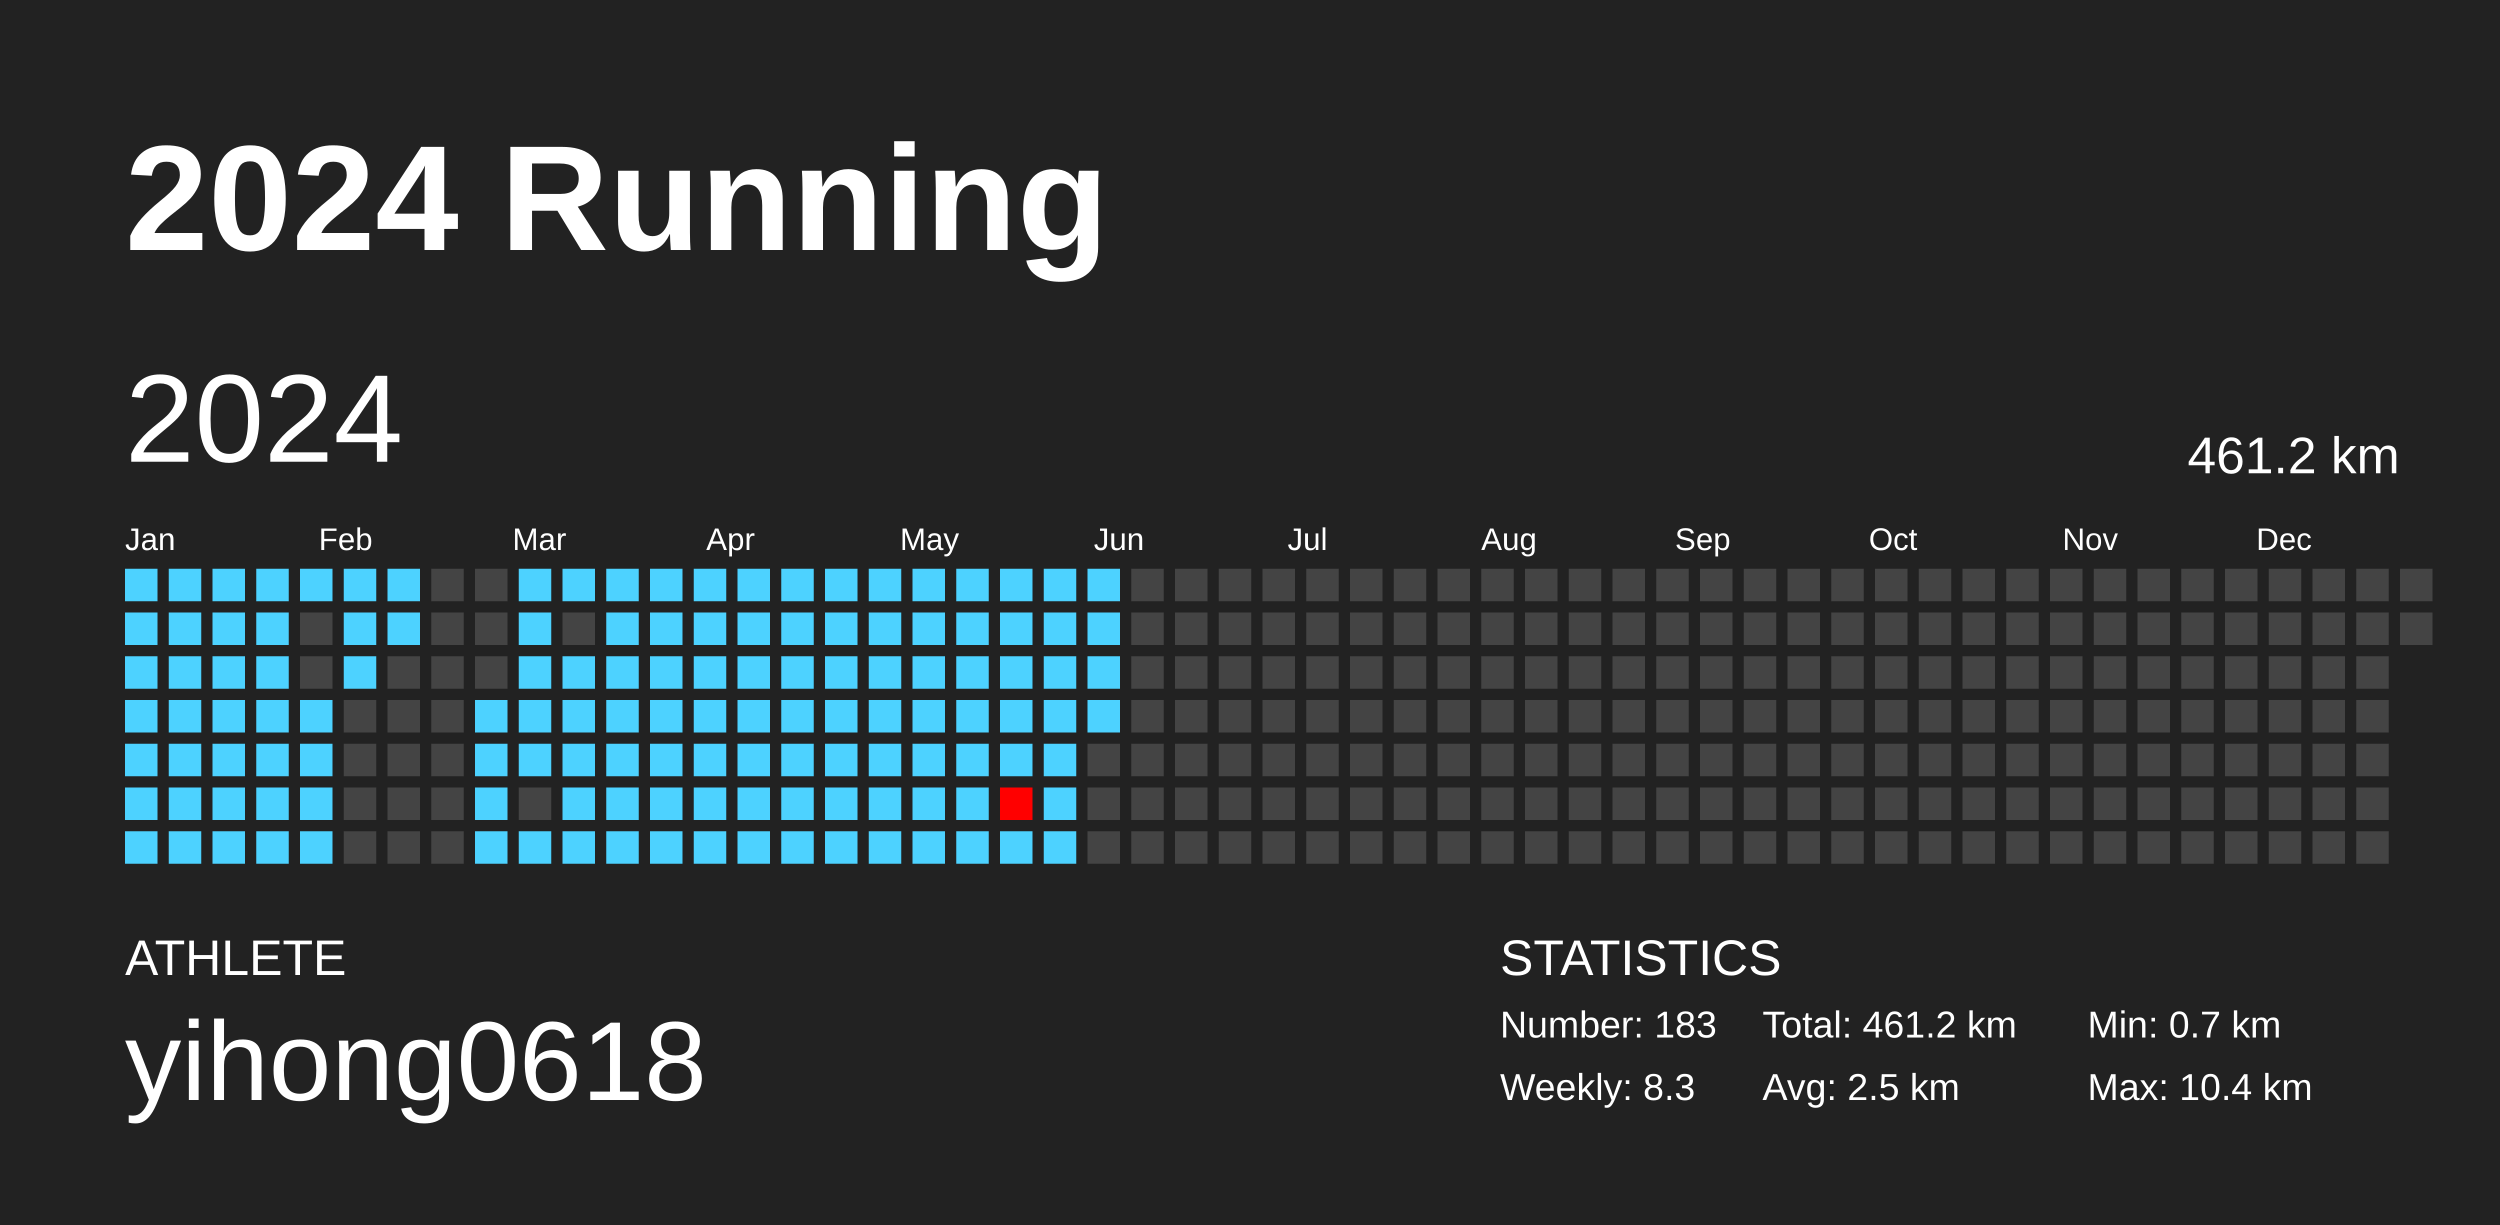
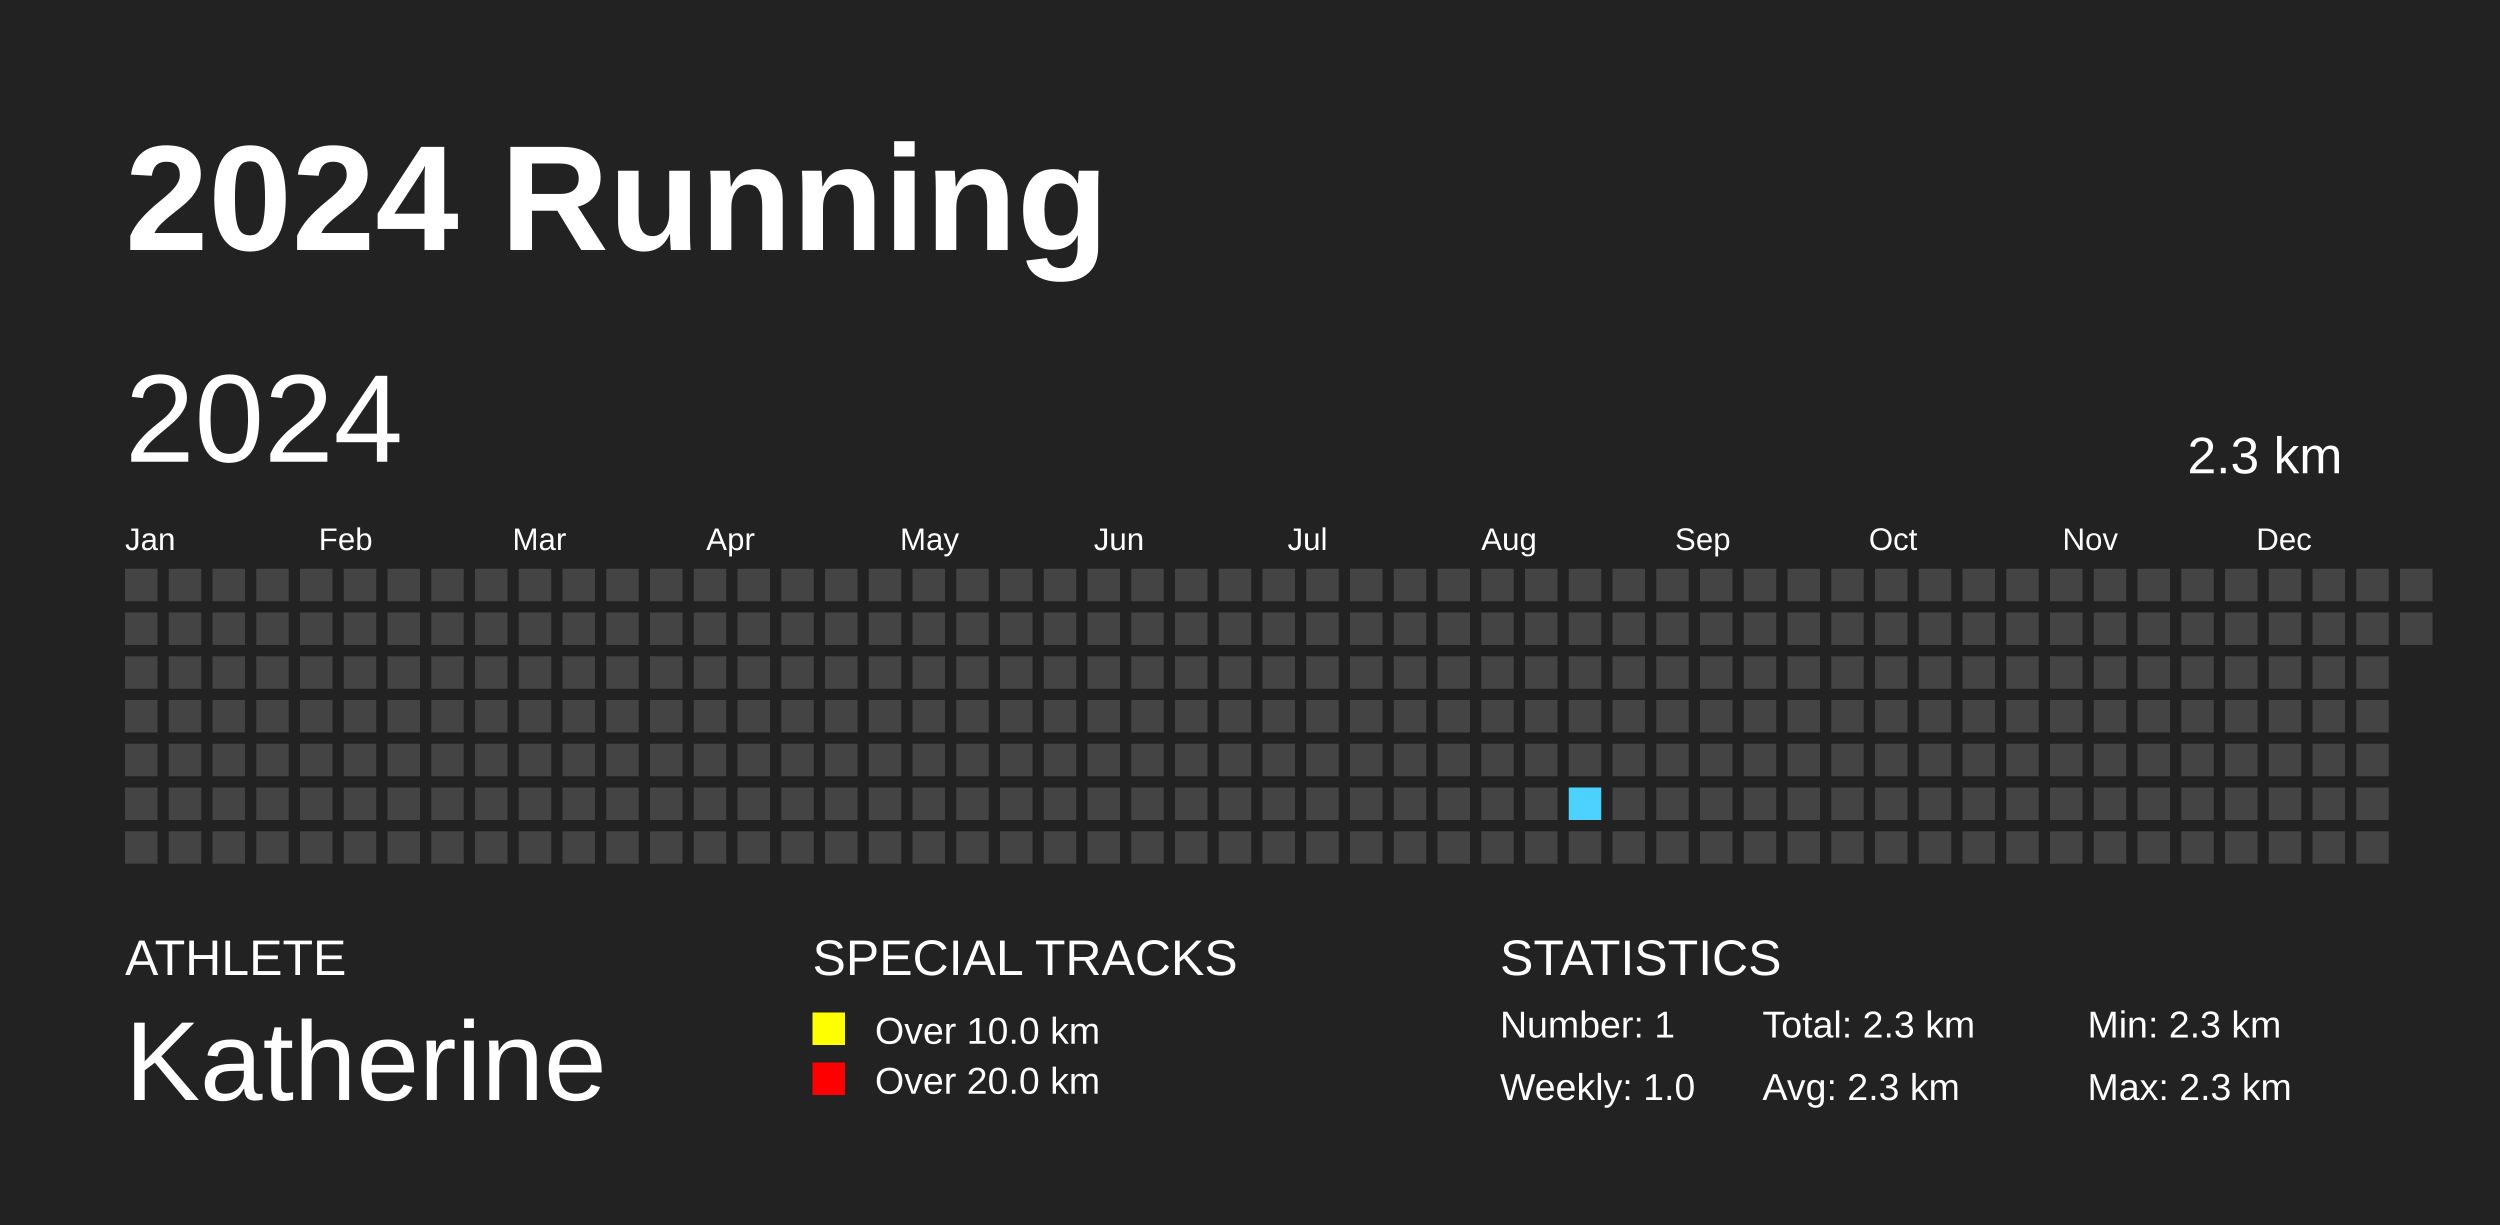
<svg xmlns="http://www.w3.org/2000/svg" baseProfile="full" height="98mm" version="1.1" viewBox="0,0,200,98" width="200mm">
  <defs />
  <rect fill="#222222" height="98" width="200" x="0" y="0" />
  <text fill="#FFFFFF" style="font-size:12px; font-family:Arial; font-weight:bold;" x="10" y="20">2024 Running</text>
  <text fill="#FFFFFF" style="font-size:4px; font-family:Arial" x="10" y="78">ATHLETE</text>
-   <text fill="#FFFFFF" style="font-size:9px; font-family:Arial" x="10" y="88">yihong0618</text>
+   <text fill="#FFFFFF" style="font-size:9px; font-family:Arial" x="10" y="88">Katherine</text>
+   <text fill="#FFFFFF" style="font-size:4px; font-family:Arial" x="65" y="78">SPECIAL TRACKS</text>
+   <rect fill="yellow" height="2.6" width="2.6" x="65" y="81" />
+   <text fill="#FFFFFF" style="font-size:3px; font-family:Arial" x="70" y="83.5">Over 10.0 km</text>
+   <rect fill="red" height="2.6" width="2.6" x="65" y="85" />
+   <text fill="#FFFFFF" style="font-size:3px; font-family:Arial" x="70" y="87.5">Over 20.0 km</text>
  <text fill="#FFFFFF" style="font-size:4px; font-family:Arial" x="120" y="78">STATISTICS</text>
-   <text fill="#FFFFFF" style="font-size:3px; font-family:Arial" x="120" y="83">Number: 183</text>
-   <text fill="#FFFFFF" style="font-size:3px; font-family:Arial" x="120" y="88">Weekly: 8.3</text>
-   <text fill="#FFFFFF" style="font-size:3px; font-family:Arial" x="141" y="83">Total: 461.2 km</text>
-   <text fill="#FFFFFF" style="font-size:3px; font-family:Arial" x="141" y="88">Avg: 2.5 km</text>
-   <text fill="#FFFFFF" style="font-size:3px; font-family:Arial" x="167" y="83">Min: 0.7 km</text>
-   <text fill="#FFFFFF" style="font-size:3px; font-family:Arial" x="167" y="88">Max: 10.4 km</text>
+   <text fill="#FFFFFF" style="font-size:3px; font-family:Arial" x="120" y="83">Number: 1</text>
+   <text fill="#FFFFFF" style="font-size:3px; font-family:Arial" x="120" y="88">Weekly: 1.0</text>
+   <text fill="#FFFFFF" style="font-size:3px; font-family:Arial" x="141" y="83">Total: 2.3 km</text>
+   <text fill="#FFFFFF" style="font-size:3px; font-family:Arial" x="141" y="88">Avg: 2.3 km</text>
+   <text fill="#FFFFFF" style="font-size:3px; font-family:Arial" x="167" y="83">Min: 2.3 km</text>
+   <text fill="#FFFFFF" style="font-size:3px; font-family:Arial" x="167" y="88">Max: 2.3 km</text>
  <text dominant-baseline="hanging" fill="#FFFFFF" style="font-size:10.0px; font-family:Arial;" x="10" y="30">2024</text>
-   <text dominant-baseline="hanging" fill="#FFFFFF" style="font-size:4.125px; font-family:Arial;" x="175" y="35">461.2 km</text>
+   <text dominant-baseline="hanging" fill="#FFFFFF" style="font-size:4.125px; font-family:Arial;" x="175" y="35">2.3 km</text>
  <text fill="#FFFFFF" style="font-size:2.5px; font-family:Arial" x="10.0" y="44">Jan</text>
  <text fill="#FFFFFF" style="font-size:2.5px; font-family:Arial" x="25.5" y="44">Feb</text>
  <text fill="#FFFFFF" style="font-size:2.5px; font-family:Arial" x="41.0" y="44">Mar</text>
  <text fill="#FFFFFF" style="font-size:2.5px; font-family:Arial" x="56.5" y="44">Apr</text>
  <text fill="#FFFFFF" style="font-size:2.5px; font-family:Arial" x="72.0" y="44">May</text>
  <text fill="#FFFFFF" style="font-size:2.5px; font-family:Arial" x="87.5" y="44">Jun</text>
  <text fill="#FFFFFF" style="font-size:2.5px; font-family:Arial" x="103.0" y="44">Jul</text>
  <text fill="#FFFFFF" style="font-size:2.5px; font-family:Arial" x="118.5" y="44">Aug</text>
  <text fill="#FFFFFF" style="font-size:2.5px; font-family:Arial" x="134.0" y="44">Sep</text>
  <text fill="#FFFFFF" style="font-size:2.5px; font-family:Arial" x="149.5" y="44">Oct</text>
  <text fill="#FFFFFF" style="font-size:2.5px; font-family:Arial" x="165.0" y="44">Nov</text>
  <text fill="#FFFFFF" style="font-size:2.5px; font-family:Arial" x="180.5" y="44">Dec</text>
-   <rect fill="#4dd2ff" height="2.6" width="2.6" x="10.0" y="45.5" />
-   <rect fill="#4dd2ff" height="2.6" width="2.6" x="10.0" y="49.0" />
-   <rect fill="#4dd2ff" height="2.6" width="2.6" x="10.0" y="52.5" />
-   <rect fill="#4dd2ff" height="2.6" width="2.6" x="10.0" y="56.0" />
-   <rect fill="#4dd2ff" height="2.6" width="2.6" x="10.0" y="59.5" />
-   <rect fill="#4dd2ff" height="2.6" width="2.6" x="10.0" y="63.0" />
-   <rect fill="#4dd2ff" height="2.6" width="2.6" x="10.0" y="66.5" />
-   <rect fill="#4dd2ff" height="2.6" width="2.6" x="13.5" y="45.5" />
-   <rect fill="#4dd2ff" height="2.6" width="2.6" x="13.5" y="49.0" />
-   <rect fill="#4dd2ff" height="2.6" width="2.6" x="13.5" y="52.5" />
-   <rect fill="#4dd2ff" height="2.6" width="2.6" x="13.5" y="56.0" />
-   <rect fill="#4dd2ff" height="2.6" width="2.6" x="13.5" y="59.5" />
-   <rect fill="#4dd2ff" height="2.6" width="2.6" x="13.5" y="63.0" />
-   <rect fill="#4dd2ff" height="2.6" width="2.6" x="13.5" y="66.5" />
-   <rect fill="#4dd2ff" height="2.6" width="2.6" x="17.0" y="45.5" />
-   <rect fill="#4dd2ff" height="2.6" width="2.6" x="17.0" y="49.0" />
-   <rect fill="#4dd2ff" height="2.6" width="2.6" x="17.0" y="52.5" />
-   <rect fill="#4dd2ff" height="2.6" width="2.6" x="17.0" y="56.0" />
-   <rect fill="#4dd2ff" height="2.6" width="2.6" x="17.0" y="59.5" />
-   <rect fill="#4dd2ff" height="2.6" width="2.6" x="17.0" y="63.0" />
-   <rect fill="#4dd2ff" height="2.6" width="2.6" x="17.0" y="66.5" />
-   <rect fill="#4dd2ff" height="2.6" width="2.6" x="20.5" y="45.5" />
-   <rect fill="#4dd2ff" height="2.6" width="2.6" x="20.5" y="49.0" />
-   <rect fill="#4dd2ff" height="2.6" width="2.6" x="20.5" y="52.5" />
-   <rect fill="#4dd2ff" height="2.6" width="2.6" x="20.5" y="56.0" />
-   <rect fill="#4dd2ff" height="2.6" width="2.6" x="20.5" y="59.5" />
-   <rect fill="#4dd2ff" height="2.6" width="2.6" x="20.5" y="63.0" />
-   <rect fill="#4dd2ff" height="2.6" width="2.6" x="20.5" y="66.5" />
-   <rect fill="#4dd2ff" height="2.6" width="2.6" x="24.0" y="45.5" />
+   <rect fill="#444444" height="2.6" width="2.6" x="10.0" y="45.5" />
+   <rect fill="#444444" height="2.6" width="2.6" x="10.0" y="49.0" />
+   <rect fill="#444444" height="2.6" width="2.6" x="10.0" y="52.5" />
+   <rect fill="#444444" height="2.6" width="2.6" x="10.0" y="56.0" />
+   <rect fill="#444444" height="2.6" width="2.6" x="10.0" y="59.5" />
+   <rect fill="#444444" height="2.6" width="2.6" x="10.0" y="63.0" />
+   <rect fill="#444444" height="2.6" width="2.6" x="10.0" y="66.5" />
+   <rect fill="#444444" height="2.6" width="2.6" x="13.5" y="45.5" />
+   <rect fill="#444444" height="2.6" width="2.6" x="13.5" y="49.0" />
+   <rect fill="#444444" height="2.6" width="2.6" x="13.5" y="52.5" />
+   <rect fill="#444444" height="2.6" width="2.6" x="13.5" y="56.0" />
+   <rect fill="#444444" height="2.6" width="2.6" x="13.5" y="59.5" />
+   <rect fill="#444444" height="2.6" width="2.6" x="13.5" y="63.0" />
+   <rect fill="#444444" height="2.6" width="2.6" x="13.5" y="66.5" />
+   <rect fill="#444444" height="2.6" width="2.6" x="17.0" y="45.5" />
+   <rect fill="#444444" height="2.6" width="2.6" x="17.0" y="49.0" />
+   <rect fill="#444444" height="2.6" width="2.6" x="17.0" y="52.5" />
+   <rect fill="#444444" height="2.6" width="2.6" x="17.0" y="56.0" />
+   <rect fill="#444444" height="2.6" width="2.6" x="17.0" y="59.5" />
+   <rect fill="#444444" height="2.6" width="2.6" x="17.0" y="63.0" />
+   <rect fill="#444444" height="2.6" width="2.6" x="17.0" y="66.5" />
+   <rect fill="#444444" height="2.6" width="2.6" x="20.5" y="45.5" />
+   <rect fill="#444444" height="2.6" width="2.6" x="20.5" y="49.0" />
+   <rect fill="#444444" height="2.6" width="2.6" x="20.5" y="52.5" />
+   <rect fill="#444444" height="2.6" width="2.6" x="20.5" y="56.0" />
+   <rect fill="#444444" height="2.6" width="2.6" x="20.5" y="59.5" />
+   <rect fill="#444444" height="2.6" width="2.6" x="20.5" y="63.0" />
+   <rect fill="#444444" height="2.6" width="2.6" x="20.5" y="66.5" />
+   <rect fill="#444444" height="2.6" width="2.6" x="24.0" y="45.5" />
  <rect fill="#444444" height="2.6" width="2.6" x="24.0" y="49.0" />
  <rect fill="#444444" height="2.6" width="2.6" x="24.0" y="52.5" />
-   <rect fill="#4dd2ff" height="2.6" width="2.6" x="24.0" y="56.0" />
-   <rect fill="#4dd2ff" height="2.6" width="2.6" x="24.0" y="59.5" />
-   <rect fill="#4dd2ff" height="2.6" width="2.6" x="24.0" y="63.0" />
-   <rect fill="#4dd2ff" height="2.6" width="2.6" x="24.0" y="66.5" />
-   <rect fill="#4dd2ff" height="2.6" width="2.6" x="27.5" y="45.5" />
-   <rect fill="#4dd2ff" height="2.6" width="2.6" x="27.5" y="49.0" />
-   <rect fill="#4dd2ff" height="2.6" width="2.6" x="27.5" y="52.5" />
+   <rect fill="#444444" height="2.6" width="2.6" x="24.0" y="56.0" />
+   <rect fill="#444444" height="2.6" width="2.6" x="24.0" y="59.5" />
+   <rect fill="#444444" height="2.6" width="2.6" x="24.0" y="63.0" />
+   <rect fill="#444444" height="2.6" width="2.6" x="24.0" y="66.5" />
+   <rect fill="#444444" height="2.6" width="2.6" x="27.5" y="45.5" />
+   <rect fill="#444444" height="2.6" width="2.6" x="27.5" y="49.0" />
+   <rect fill="#444444" height="2.6" width="2.6" x="27.5" y="52.5" />
  <rect fill="#444444" height="2.6" width="2.6" x="27.5" y="56.0" />
  <rect fill="#444444" height="2.6" width="2.6" x="27.5" y="59.5" />
  <rect fill="#444444" height="2.6" width="2.6" x="27.5" y="63.0" />
  <rect fill="#444444" height="2.6" width="2.6" x="27.5" y="66.5" />
-   <rect fill="#4dd2ff" height="2.6" width="2.6" x="31.0" y="45.5" />
-   <rect fill="#4dd2ff" height="2.6" width="2.6" x="31.0" y="49.0" />
+   <rect fill="#444444" height="2.6" width="2.6" x="31.0" y="45.5" />
+   <rect fill="#444444" height="2.6" width="2.6" x="31.0" y="49.0" />
  <rect fill="#444444" height="2.6" width="2.6" x="31.0" y="52.5" />
  <rect fill="#444444" height="2.6" width="2.6" x="31.0" y="56.0" />
  <rect fill="#444444" height="2.6" width="2.6" x="31.0" y="59.5" />
  <rect fill="#444444" height="2.6" width="2.6" x="31.0" y="63.0" />
  <rect fill="#444444" height="2.6" width="2.6" x="31.0" y="66.5" />
  <rect fill="#444444" height="2.6" width="2.6" x="34.5" y="45.5" />
  <rect fill="#444444" height="2.6" width="2.6" x="34.5" y="49.0" />
  <rect fill="#444444" height="2.6" width="2.6" x="34.5" y="52.5" />
  <rect fill="#444444" height="2.6" width="2.6" x="34.5" y="56.0" />
  <rect fill="#444444" height="2.6" width="2.6" x="34.5" y="59.5" />
  <rect fill="#444444" height="2.6" width="2.6" x="34.5" y="63.0" />
  <rect fill="#444444" height="2.6" width="2.6" x="34.5" y="66.5" />
  <rect fill="#444444" height="2.6" width="2.6" x="38.0" y="45.5" />
  <rect fill="#444444" height="2.6" width="2.6" x="38.0" y="49.0" />
  <rect fill="#444444" height="2.6" width="2.6" x="38.0" y="52.5" />
-   <rect fill="#4dd2ff" height="2.6" width="2.6" x="38.0" y="56.0" />
-   <rect fill="#4dd2ff" height="2.6" width="2.6" x="38.0" y="59.5" />
-   <rect fill="#4dd2ff" height="2.6" width="2.6" x="38.0" y="63.0" />
-   <rect fill="#4dd2ff" height="2.6" width="2.6" x="38.0" y="66.5" />
-   <rect fill="#4dd2ff" height="2.6" width="2.6" x="41.5" y="45.5" />
-   <rect fill="#4dd2ff" height="2.6" width="2.6" x="41.5" y="49.0" />
-   <rect fill="#4dd2ff" height="2.6" width="2.6" x="41.5" y="52.5" />
-   <rect fill="#4dd2ff" height="2.6" width="2.6" x="41.5" y="56.0" />
-   <rect fill="#4dd2ff" height="2.6" width="2.6" x="41.5" y="59.5" />
+   <rect fill="#444444" height="2.6" width="2.6" x="38.0" y="56.0" />
+   <rect fill="#444444" height="2.6" width="2.6" x="38.0" y="59.5" />
+   <rect fill="#444444" height="2.6" width="2.6" x="38.0" y="63.0" />
+   <rect fill="#444444" height="2.6" width="2.6" x="38.0" y="66.5" />
+   <rect fill="#444444" height="2.6" width="2.6" x="41.5" y="45.5" />
+   <rect fill="#444444" height="2.6" width="2.6" x="41.5" y="49.0" />
+   <rect fill="#444444" height="2.6" width="2.6" x="41.5" y="52.5" />
+   <rect fill="#444444" height="2.6" width="2.6" x="41.5" y="56.0" />
+   <rect fill="#444444" height="2.6" width="2.6" x="41.5" y="59.5" />
  <rect fill="#444444" height="2.6" width="2.6" x="41.5" y="63.0" />
-   <rect fill="#4dd2ff" height="2.6" width="2.6" x="41.5" y="66.5" />
-   <rect fill="#4dd2ff" height="2.6" width="2.6" x="45.0" y="45.5" />
+   <rect fill="#444444" height="2.6" width="2.6" x="41.5" y="66.5" />
+   <rect fill="#444444" height="2.6" width="2.6" x="45.0" y="45.5" />
  <rect fill="#444444" height="2.6" width="2.6" x="45.0" y="49.0" />
-   <rect fill="#4dd2ff" height="2.6" width="2.6" x="45.0" y="52.5" />
-   <rect fill="#4dd2ff" height="2.6" width="2.6" x="45.0" y="56.0" />
-   <rect fill="#4dd2ff" height="2.6" width="2.6" x="45.0" y="59.5" />
-   <rect fill="#4dd2ff" height="2.6" width="2.6" x="45.0" y="63.0" />
-   <rect fill="#4dd2ff" height="2.6" width="2.6" x="45.0" y="66.5" />
-   <rect fill="#4dd2ff" height="2.6" width="2.6" x="48.5" y="45.5" />
-   <rect fill="#4dd2ff" height="2.6" width="2.6" x="48.5" y="49.0" />
-   <rect fill="#4dd2ff" height="2.6" width="2.6" x="48.5" y="52.5" />
-   <rect fill="#4dd2ff" height="2.6" width="2.6" x="48.5" y="56.0" />
-   <rect fill="#4dd2ff" height="2.6" width="2.6" x="48.5" y="59.5" />
-   <rect fill="#4dd2ff" height="2.6" width="2.6" x="48.5" y="63.0" />
-   <rect fill="#4dd2ff" height="2.6" width="2.6" x="48.5" y="66.5" />
-   <rect fill="#4dd2ff" height="2.6" width="2.6" x="52.0" y="45.5" />
-   <rect fill="#4dd2ff" height="2.6" width="2.6" x="52.0" y="49.0" />
-   <rect fill="#4dd2ff" height="2.6" width="2.6" x="52.0" y="52.5" />
-   <rect fill="#4dd2ff" height="2.6" width="2.6" x="52.0" y="56.0" />
-   <rect fill="#4dd2ff" height="2.6" width="2.6" x="52.0" y="59.5" />
-   <rect fill="#4dd2ff" height="2.6" width="2.6" x="52.0" y="63.0" />
-   <rect fill="#4dd2ff" height="2.6" width="2.6" x="52.0" y="66.5" />
-   <rect fill="#4dd2ff" height="2.6" width="2.6" x="55.5" y="45.5" />
-   <rect fill="#4dd2ff" height="2.6" width="2.6" x="55.5" y="49.0" />
-   <rect fill="#4dd2ff" height="2.6" width="2.6" x="55.5" y="52.5" />
-   <rect fill="#4dd2ff" height="2.6" width="2.6" x="55.5" y="56.0" />
-   <rect fill="#4dd2ff" height="2.6" width="2.6" x="55.5" y="59.5" />
-   <rect fill="#4dd2ff" height="2.6" width="2.6" x="55.5" y="63.0" />
-   <rect fill="#4dd2ff" height="2.6" width="2.6" x="55.5" y="66.5" />
-   <rect fill="#4dd2ff" height="2.6" width="2.6" x="59.0" y="45.5" />
-   <rect fill="#4dd2ff" height="2.6" width="2.6" x="59.0" y="49.0" />
-   <rect fill="#4dd2ff" height="2.6" width="2.6" x="59.0" y="52.5" />
-   <rect fill="#4dd2ff" height="2.6" width="2.6" x="59.0" y="56.0" />
-   <rect fill="#4dd2ff" height="2.6" width="2.6" x="59.0" y="59.5" />
-   <rect fill="#4dd2ff" height="2.6" width="2.6" x="59.0" y="63.0" />
-   <rect fill="#4dd2ff" height="2.6" width="2.6" x="59.0" y="66.5" />
-   <rect fill="#4dd2ff" height="2.6" width="2.6" x="62.5" y="45.5" />
-   <rect fill="#4dd2ff" height="2.6" width="2.6" x="62.5" y="49.0" />
-   <rect fill="#4dd2ff" height="2.6" width="2.6" x="62.5" y="52.5" />
-   <rect fill="#4dd2ff" height="2.6" width="2.6" x="62.5" y="56.0" />
-   <rect fill="#4dd2ff" height="2.6" width="2.6" x="62.5" y="59.5" />
-   <rect fill="#4dd2ff" height="2.6" width="2.6" x="62.5" y="63.0" />
-   <rect fill="#4dd2ff" height="2.6" width="2.6" x="62.5" y="66.5" />
-   <rect fill="#4dd2ff" height="2.6" width="2.6" x="66.0" y="45.5" />
-   <rect fill="#4dd2ff" height="2.6" width="2.6" x="66.0" y="49.0" />
-   <rect fill="#4dd2ff" height="2.6" width="2.6" x="66.0" y="52.5" />
-   <rect fill="#4dd2ff" height="2.6" width="2.6" x="66.0" y="56.0" />
-   <rect fill="#4dd2ff" height="2.6" width="2.6" x="66.0" y="59.5" />
-   <rect fill="#4dd2ff" height="2.6" width="2.6" x="66.0" y="63.0" />
-   <rect fill="#4dd2ff" height="2.6" width="2.6" x="66.0" y="66.5" />
-   <rect fill="#4dd2ff" height="2.6" width="2.6" x="69.5" y="45.5" />
-   <rect fill="#4dd2ff" height="2.6" width="2.6" x="69.5" y="49.0" />
-   <rect fill="#4dd2ff" height="2.6" width="2.6" x="69.5" y="52.5" />
-   <rect fill="#4dd2ff" height="2.6" width="2.6" x="69.5" y="56.0" />
-   <rect fill="#4dd2ff" height="2.6" width="2.6" x="69.5" y="59.5" />
-   <rect fill="#4dd2ff" height="2.6" width="2.6" x="69.5" y="63.0" />
-   <rect fill="#4dd2ff" height="2.6" width="2.6" x="69.5" y="66.5" />
-   <rect fill="#4dd2ff" height="2.6" width="2.6" x="73.0" y="45.5" />
-   <rect fill="#4dd2ff" height="2.6" width="2.6" x="73.0" y="49.0" />
-   <rect fill="#4dd2ff" height="2.6" width="2.6" x="73.0" y="52.5" />
-   <rect fill="#4dd2ff" height="2.6" width="2.6" x="73.0" y="56.0" />
-   <rect fill="#4dd2ff" height="2.6" width="2.6" x="73.0" y="59.5" />
-   <rect fill="#4dd2ff" height="2.6" width="2.6" x="73.0" y="63.0" />
-   <rect fill="#4dd2ff" height="2.6" width="2.6" x="73.0" y="66.5" />
-   <rect fill="#4dd2ff" height="2.6" width="2.6" x="76.5" y="45.5" />
-   <rect fill="#4dd2ff" height="2.6" width="2.6" x="76.5" y="49.0" />
-   <rect fill="#4dd2ff" height="2.6" width="2.6" x="76.5" y="52.5" />
-   <rect fill="#4dd2ff" height="2.6" width="2.6" x="76.5" y="56.0" />
-   <rect fill="#4dd2ff" height="2.6" width="2.6" x="76.5" y="59.5" />
-   <rect fill="#4dd2ff" height="2.6" width="2.6" x="76.5" y="63.0" />
-   <rect fill="#4dd2ff" height="2.6" width="2.6" x="76.5" y="66.5" />
-   <rect fill="#4dd2ff" height="2.6" width="2.6" x="80.0" y="45.5" />
-   <rect fill="#4dd2ff" height="2.6" width="2.6" x="80.0" y="49.0" />
-   <rect fill="#4dd2ff" height="2.6" width="2.6" x="80.0" y="52.5" />
-   <rect fill="#4dd2ff" height="2.6" width="2.6" x="80.0" y="56.0" />
-   <rect fill="#4dd2ff" height="2.6" width="2.6" x="80.0" y="59.5" />
-   <rect fill="#ff0000" height="2.6" width="2.6" x="80.0" y="63.0" />
-   <rect fill="#4dd2ff" height="2.6" width="2.6" x="80.0" y="66.5" />
-   <rect fill="#4dd2ff" height="2.6" width="2.6" x="83.5" y="45.5" />
-   <rect fill="#4dd2ff" height="2.6" width="2.6" x="83.5" y="49.0" />
-   <rect fill="#4dd2ff" height="2.6" width="2.6" x="83.5" y="52.5" />
-   <rect fill="#4dd2ff" height="2.6" width="2.6" x="83.5" y="56.0" />
-   <rect fill="#4dd2ff" height="2.6" width="2.6" x="83.5" y="59.5" />
-   <rect fill="#4dd2ff" height="2.6" width="2.6" x="83.5" y="63.0" />
-   <rect fill="#4dd2ff" height="2.6" width="2.6" x="83.5" y="66.5" />
-   <rect fill="#4dd2ff" height="2.6" width="2.6" x="87.0" y="45.5" />
-   <rect fill="#4dd2ff" height="2.6" width="2.6" x="87.0" y="49.0" />
-   <rect fill="#4dd2ff" height="2.6" width="2.6" x="87.0" y="52.5" />
-   <rect fill="#4dd2ff" height="2.6" width="2.6" x="87.0" y="56.0" />
+   <rect fill="#444444" height="2.6" width="2.6" x="45.0" y="52.5" />
+   <rect fill="#444444" height="2.6" width="2.6" x="45.0" y="56.0" />
+   <rect fill="#444444" height="2.6" width="2.6" x="45.0" y="59.5" />
+   <rect fill="#444444" height="2.6" width="2.6" x="45.0" y="63.0" />
+   <rect fill="#444444" height="2.6" width="2.6" x="45.0" y="66.5" />
+   <rect fill="#444444" height="2.6" width="2.6" x="48.5" y="45.5" />
+   <rect fill="#444444" height="2.6" width="2.6" x="48.5" y="49.0" />
+   <rect fill="#444444" height="2.6" width="2.6" x="48.5" y="52.5" />
+   <rect fill="#444444" height="2.6" width="2.6" x="48.5" y="56.0" />
+   <rect fill="#444444" height="2.6" width="2.6" x="48.5" y="59.5" />
+   <rect fill="#444444" height="2.6" width="2.6" x="48.5" y="63.0" />
+   <rect fill="#444444" height="2.6" width="2.6" x="48.5" y="66.5" />
+   <rect fill="#444444" height="2.6" width="2.6" x="52.0" y="45.5" />
+   <rect fill="#444444" height="2.6" width="2.6" x="52.0" y="49.0" />
+   <rect fill="#444444" height="2.6" width="2.6" x="52.0" y="52.5" />
+   <rect fill="#444444" height="2.6" width="2.6" x="52.0" y="56.0" />
+   <rect fill="#444444" height="2.6" width="2.6" x="52.0" y="59.5" />
+   <rect fill="#444444" height="2.6" width="2.6" x="52.0" y="63.0" />
+   <rect fill="#444444" height="2.6" width="2.6" x="52.0" y="66.5" />
+   <rect fill="#444444" height="2.6" width="2.6" x="55.5" y="45.5" />
+   <rect fill="#444444" height="2.6" width="2.6" x="55.5" y="49.0" />
+   <rect fill="#444444" height="2.6" width="2.6" x="55.5" y="52.5" />
+   <rect fill="#444444" height="2.6" width="2.6" x="55.5" y="56.0" />
+   <rect fill="#444444" height="2.6" width="2.6" x="55.5" y="59.5" />
+   <rect fill="#444444" height="2.6" width="2.6" x="55.5" y="63.0" />
+   <rect fill="#444444" height="2.6" width="2.6" x="55.5" y="66.5" />
+   <rect fill="#444444" height="2.6" width="2.6" x="59.0" y="45.5" />
+   <rect fill="#444444" height="2.6" width="2.6" x="59.0" y="49.0" />
+   <rect fill="#444444" height="2.6" width="2.6" x="59.0" y="52.5" />
+   <rect fill="#444444" height="2.6" width="2.6" x="59.0" y="56.0" />
+   <rect fill="#444444" height="2.6" width="2.6" x="59.0" y="59.5" />
+   <rect fill="#444444" height="2.6" width="2.6" x="59.0" y="63.0" />
+   <rect fill="#444444" height="2.6" width="2.6" x="59.0" y="66.5" />
+   <rect fill="#444444" height="2.6" width="2.6" x="62.5" y="45.5" />
+   <rect fill="#444444" height="2.6" width="2.6" x="62.5" y="49.0" />
+   <rect fill="#444444" height="2.6" width="2.6" x="62.5" y="52.5" />
+   <rect fill="#444444" height="2.6" width="2.6" x="62.5" y="56.0" />
+   <rect fill="#444444" height="2.6" width="2.6" x="62.5" y="59.5" />
+   <rect fill="#444444" height="2.6" width="2.6" x="62.5" y="63.0" />
+   <rect fill="#444444" height="2.6" width="2.6" x="62.5" y="66.5" />
+   <rect fill="#444444" height="2.6" width="2.6" x="66.0" y="45.5" />
+   <rect fill="#444444" height="2.6" width="2.6" x="66.0" y="49.0" />
+   <rect fill="#444444" height="2.6" width="2.6" x="66.0" y="52.5" />
+   <rect fill="#444444" height="2.6" width="2.6" x="66.0" y="56.0" />
+   <rect fill="#444444" height="2.6" width="2.6" x="66.0" y="59.5" />
+   <rect fill="#444444" height="2.6" width="2.6" x="66.0" y="63.0" />
+   <rect fill="#444444" height="2.6" width="2.6" x="66.0" y="66.5" />
+   <rect fill="#444444" height="2.6" width="2.6" x="69.5" y="45.5" />
+   <rect fill="#444444" height="2.6" width="2.6" x="69.5" y="49.0" />
+   <rect fill="#444444" height="2.6" width="2.6" x="69.5" y="52.5" />
+   <rect fill="#444444" height="2.6" width="2.6" x="69.5" y="56.0" />
+   <rect fill="#444444" height="2.6" width="2.6" x="69.5" y="59.5" />
+   <rect fill="#444444" height="2.6" width="2.6" x="69.5" y="63.0" />
+   <rect fill="#444444" height="2.6" width="2.6" x="69.5" y="66.5" />
+   <rect fill="#444444" height="2.6" width="2.6" x="73.0" y="45.5" />
+   <rect fill="#444444" height="2.6" width="2.6" x="73.0" y="49.0" />
+   <rect fill="#444444" height="2.6" width="2.6" x="73.0" y="52.5" />
+   <rect fill="#444444" height="2.6" width="2.6" x="73.0" y="56.0" />
+   <rect fill="#444444" height="2.6" width="2.6" x="73.0" y="59.5" />
+   <rect fill="#444444" height="2.6" width="2.6" x="73.0" y="63.0" />
+   <rect fill="#444444" height="2.6" width="2.6" x="73.0" y="66.5" />
+   <rect fill="#444444" height="2.6" width="2.6" x="76.5" y="45.5" />
+   <rect fill="#444444" height="2.6" width="2.6" x="76.5" y="49.0" />
+   <rect fill="#444444" height="2.6" width="2.6" x="76.5" y="52.5" />
+   <rect fill="#444444" height="2.6" width="2.6" x="76.5" y="56.0" />
+   <rect fill="#444444" height="2.6" width="2.6" x="76.5" y="59.5" />
+   <rect fill="#444444" height="2.6" width="2.6" x="76.5" y="63.0" />
+   <rect fill="#444444" height="2.6" width="2.6" x="76.5" y="66.5" />
+   <rect fill="#444444" height="2.6" width="2.6" x="80.0" y="45.5" />
+   <rect fill="#444444" height="2.6" width="2.6" x="80.0" y="49.0" />
+   <rect fill="#444444" height="2.6" width="2.6" x="80.0" y="52.5" />
+   <rect fill="#444444" height="2.6" width="2.6" x="80.0" y="56.0" />
+   <rect fill="#444444" height="2.6" width="2.6" x="80.0" y="59.5" />
+   <rect fill="#444444" height="2.6" width="2.6" x="80.0" y="63.0" />
+   <rect fill="#444444" height="2.6" width="2.6" x="80.0" y="66.5" />
+   <rect fill="#444444" height="2.6" width="2.6" x="83.5" y="45.5" />
+   <rect fill="#444444" height="2.6" width="2.6" x="83.5" y="49.0" />
+   <rect fill="#444444" height="2.6" width="2.6" x="83.5" y="52.5" />
+   <rect fill="#444444" height="2.6" width="2.6" x="83.5" y="56.0" />
+   <rect fill="#444444" height="2.6" width="2.6" x="83.5" y="59.5" />
+   <rect fill="#444444" height="2.6" width="2.6" x="83.5" y="63.0" />
+   <rect fill="#444444" height="2.6" width="2.6" x="83.5" y="66.5" />
+   <rect fill="#444444" height="2.6" width="2.6" x="87.0" y="45.5" />
+   <rect fill="#444444" height="2.6" width="2.6" x="87.0" y="49.0" />
+   <rect fill="#444444" height="2.6" width="2.6" x="87.0" y="52.5" />
+   <rect fill="#444444" height="2.6" width="2.6" x="87.0" y="56.0" />
  <rect fill="#444444" height="2.6" width="2.6" x="87.0" y="59.5" />
  <rect fill="#444444" height="2.6" width="2.6" x="87.0" y="63.0" />
  <rect fill="#444444" height="2.6" width="2.6" x="87.0" y="66.5" />
  <rect fill="#444444" height="2.6" width="2.6" x="90.5" y="45.5" />
  <rect fill="#444444" height="2.6" width="2.6" x="90.5" y="49.0" />
  <rect fill="#444444" height="2.6" width="2.6" x="90.5" y="52.5" />
  <rect fill="#444444" height="2.6" width="2.6" x="90.5" y="56.0" />
  <rect fill="#444444" height="2.6" width="2.6" x="90.5" y="59.5" />
  <rect fill="#444444" height="2.6" width="2.6" x="90.5" y="63.0" />
  <rect fill="#444444" height="2.6" width="2.6" x="90.5" y="66.5" />
  <rect fill="#444444" height="2.6" width="2.6" x="94.0" y="45.5" />
  <rect fill="#444444" height="2.6" width="2.6" x="94.0" y="49.0" />
  <rect fill="#444444" height="2.6" width="2.6" x="94.0" y="52.5" />
  <rect fill="#444444" height="2.6" width="2.6" x="94.0" y="56.0" />
  <rect fill="#444444" height="2.6" width="2.6" x="94.0" y="59.5" />
  <rect fill="#444444" height="2.6" width="2.6" x="94.0" y="63.0" />
  <rect fill="#444444" height="2.6" width="2.6" x="94.0" y="66.5" />
  <rect fill="#444444" height="2.6" width="2.6" x="97.5" y="45.5" />
  <rect fill="#444444" height="2.6" width="2.6" x="97.5" y="49.0" />
  <rect fill="#444444" height="2.6" width="2.6" x="97.5" y="52.5" />
  <rect fill="#444444" height="2.6" width="2.6" x="97.5" y="56.0" />
  <rect fill="#444444" height="2.6" width="2.6" x="97.5" y="59.5" />
  <rect fill="#444444" height="2.6" width="2.6" x="97.5" y="63.0" />
  <rect fill="#444444" height="2.6" width="2.6" x="97.5" y="66.5" />
  <rect fill="#444444" height="2.6" width="2.6" x="101.0" y="45.5" />
  <rect fill="#444444" height="2.6" width="2.6" x="101.0" y="49.0" />
  <rect fill="#444444" height="2.6" width="2.6" x="101.0" y="52.5" />
  <rect fill="#444444" height="2.6" width="2.6" x="101.0" y="56.0" />
  <rect fill="#444444" height="2.6" width="2.6" x="101.0" y="59.5" />
  <rect fill="#444444" height="2.6" width="2.6" x="101.0" y="63.0" />
  <rect fill="#444444" height="2.6" width="2.6" x="101.0" y="66.5" />
  <rect fill="#444444" height="2.6" width="2.6" x="104.5" y="45.5" />
  <rect fill="#444444" height="2.6" width="2.6" x="104.5" y="49.0" />
  <rect fill="#444444" height="2.6" width="2.6" x="104.5" y="52.5" />
  <rect fill="#444444" height="2.6" width="2.6" x="104.5" y="56.0" />
  <rect fill="#444444" height="2.6" width="2.6" x="104.5" y="59.5" />
  <rect fill="#444444" height="2.6" width="2.6" x="104.5" y="63.0" />
  <rect fill="#444444" height="2.6" width="2.6" x="104.5" y="66.5" />
  <rect fill="#444444" height="2.6" width="2.6" x="108.0" y="45.5" />
  <rect fill="#444444" height="2.6" width="2.6" x="108.0" y="49.0" />
  <rect fill="#444444" height="2.6" width="2.6" x="108.0" y="52.5" />
  <rect fill="#444444" height="2.6" width="2.6" x="108.0" y="56.0" />
  <rect fill="#444444" height="2.6" width="2.6" x="108.0" y="59.5" />
  <rect fill="#444444" height="2.6" width="2.6" x="108.0" y="63.0" />
  <rect fill="#444444" height="2.6" width="2.6" x="108.0" y="66.5" />
  <rect fill="#444444" height="2.6" width="2.6" x="111.5" y="45.5" />
  <rect fill="#444444" height="2.6" width="2.6" x="111.5" y="49.0" />
  <rect fill="#444444" height="2.6" width="2.6" x="111.5" y="52.5" />
  <rect fill="#444444" height="2.6" width="2.6" x="111.5" y="56.0" />
  <rect fill="#444444" height="2.6" width="2.6" x="111.5" y="59.5" />
  <rect fill="#444444" height="2.6" width="2.6" x="111.5" y="63.0" />
  <rect fill="#444444" height="2.6" width="2.6" x="111.5" y="66.5" />
  <rect fill="#444444" height="2.6" width="2.6" x="115.0" y="45.5" />
  <rect fill="#444444" height="2.6" width="2.6" x="115.0" y="49.0" />
  <rect fill="#444444" height="2.6" width="2.6" x="115.0" y="52.5" />
  <rect fill="#444444" height="2.6" width="2.6" x="115.0" y="56.0" />
  <rect fill="#444444" height="2.6" width="2.6" x="115.0" y="59.5" />
  <rect fill="#444444" height="2.6" width="2.6" x="115.0" y="63.0" />
  <rect fill="#444444" height="2.6" width="2.6" x="115.0" y="66.5" />
  <rect fill="#444444" height="2.6" width="2.6" x="118.5" y="45.5" />
  <rect fill="#444444" height="2.6" width="2.6" x="118.5" y="49.0" />
  <rect fill="#444444" height="2.6" width="2.6" x="118.5" y="52.5" />
  <rect fill="#444444" height="2.6" width="2.6" x="118.5" y="56.0" />
  <rect fill="#444444" height="2.6" width="2.6" x="118.5" y="59.5" />
  <rect fill="#444444" height="2.6" width="2.6" x="118.5" y="63.0" />
  <rect fill="#444444" height="2.6" width="2.6" x="118.5" y="66.5" />
  <rect fill="#444444" height="2.6" width="2.6" x="122.0" y="45.5" />
  <rect fill="#444444" height="2.6" width="2.6" x="122.0" y="49.0" />
  <rect fill="#444444" height="2.6" width="2.6" x="122.0" y="52.5" />
  <rect fill="#444444" height="2.6" width="2.6" x="122.0" y="56.0" />
  <rect fill="#444444" height="2.6" width="2.6" x="122.0" y="59.5" />
  <rect fill="#444444" height="2.6" width="2.6" x="122.0" y="63.0" />
  <rect fill="#444444" height="2.6" width="2.6" x="122.0" y="66.5" />
  <rect fill="#444444" height="2.6" width="2.6" x="125.5" y="45.5" />
  <rect fill="#444444" height="2.6" width="2.6" x="125.5" y="49.0" />
  <rect fill="#444444" height="2.6" width="2.6" x="125.5" y="52.5" />
  <rect fill="#444444" height="2.6" width="2.6" x="125.5" y="56.0" />
  <rect fill="#444444" height="2.6" width="2.6" x="125.5" y="59.5" />
-   <rect fill="#444444" height="2.6" width="2.6" x="125.5" y="63.0" />
+   <rect fill="#4DD2FF" height="2.6" width="2.6" x="125.5" y="63.0" />
  <rect fill="#444444" height="2.6" width="2.6" x="125.5" y="66.5" />
  <rect fill="#444444" height="2.6" width="2.6" x="129.0" y="45.5" />
  <rect fill="#444444" height="2.6" width="2.6" x="129.0" y="49.0" />
  <rect fill="#444444" height="2.6" width="2.6" x="129.0" y="52.5" />
  <rect fill="#444444" height="2.6" width="2.6" x="129.0" y="56.0" />
  <rect fill="#444444" height="2.6" width="2.6" x="129.0" y="59.5" />
  <rect fill="#444444" height="2.6" width="2.6" x="129.0" y="63.0" />
  <rect fill="#444444" height="2.6" width="2.6" x="129.0" y="66.5" />
  <rect fill="#444444" height="2.6" width="2.6" x="132.5" y="45.5" />
  <rect fill="#444444" height="2.6" width="2.6" x="132.5" y="49.0" />
  <rect fill="#444444" height="2.6" width="2.6" x="132.5" y="52.5" />
  <rect fill="#444444" height="2.6" width="2.6" x="132.5" y="56.0" />
  <rect fill="#444444" height="2.6" width="2.6" x="132.5" y="59.5" />
  <rect fill="#444444" height="2.6" width="2.6" x="132.5" y="63.0" />
  <rect fill="#444444" height="2.6" width="2.6" x="132.5" y="66.5" />
  <rect fill="#444444" height="2.6" width="2.6" x="136.0" y="45.5" />
  <rect fill="#444444" height="2.6" width="2.6" x="136.0" y="49.0" />
  <rect fill="#444444" height="2.6" width="2.6" x="136.0" y="52.5" />
  <rect fill="#444444" height="2.6" width="2.6" x="136.0" y="56.0" />
  <rect fill="#444444" height="2.6" width="2.6" x="136.0" y="59.5" />
  <rect fill="#444444" height="2.6" width="2.6" x="136.0" y="63.0" />
  <rect fill="#444444" height="2.6" width="2.6" x="136.0" y="66.5" />
  <rect fill="#444444" height="2.6" width="2.6" x="139.5" y="45.5" />
  <rect fill="#444444" height="2.6" width="2.6" x="139.5" y="49.0" />
  <rect fill="#444444" height="2.6" width="2.6" x="139.5" y="52.5" />
  <rect fill="#444444" height="2.6" width="2.6" x="139.5" y="56.0" />
  <rect fill="#444444" height="2.6" width="2.6" x="139.5" y="59.5" />
  <rect fill="#444444" height="2.6" width="2.6" x="139.5" y="63.0" />
  <rect fill="#444444" height="2.6" width="2.6" x="139.5" y="66.5" />
  <rect fill="#444444" height="2.6" width="2.6" x="143.0" y="45.5" />
  <rect fill="#444444" height="2.6" width="2.6" x="143.0" y="49.0" />
  <rect fill="#444444" height="2.6" width="2.6" x="143.0" y="52.5" />
  <rect fill="#444444" height="2.6" width="2.6" x="143.0" y="56.0" />
  <rect fill="#444444" height="2.6" width="2.6" x="143.0" y="59.5" />
  <rect fill="#444444" height="2.6" width="2.6" x="143.0" y="63.0" />
  <rect fill="#444444" height="2.6" width="2.6" x="143.0" y="66.5" />
  <rect fill="#444444" height="2.6" width="2.6" x="146.5" y="45.5" />
  <rect fill="#444444" height="2.6" width="2.6" x="146.5" y="49.0" />
  <rect fill="#444444" height="2.6" width="2.6" x="146.5" y="52.5" />
  <rect fill="#444444" height="2.6" width="2.6" x="146.5" y="56.0" />
  <rect fill="#444444" height="2.6" width="2.6" x="146.5" y="59.5" />
  <rect fill="#444444" height="2.6" width="2.6" x="146.5" y="63.0" />
  <rect fill="#444444" height="2.6" width="2.6" x="146.5" y="66.5" />
  <rect fill="#444444" height="2.6" width="2.6" x="150.0" y="45.5" />
  <rect fill="#444444" height="2.6" width="2.6" x="150.0" y="49.0" />
  <rect fill="#444444" height="2.6" width="2.6" x="150.0" y="52.5" />
  <rect fill="#444444" height="2.6" width="2.6" x="150.0" y="56.0" />
  <rect fill="#444444" height="2.6" width="2.6" x="150.0" y="59.5" />
  <rect fill="#444444" height="2.6" width="2.6" x="150.0" y="63.0" />
  <rect fill="#444444" height="2.6" width="2.6" x="150.0" y="66.5" />
  <rect fill="#444444" height="2.6" width="2.6" x="153.5" y="45.5" />
  <rect fill="#444444" height="2.6" width="2.6" x="153.5" y="49.0" />
  <rect fill="#444444" height="2.6" width="2.6" x="153.5" y="52.5" />
  <rect fill="#444444" height="2.6" width="2.6" x="153.5" y="56.0" />
  <rect fill="#444444" height="2.6" width="2.6" x="153.5" y="59.5" />
  <rect fill="#444444" height="2.6" width="2.6" x="153.5" y="63.0" />
  <rect fill="#444444" height="2.6" width="2.6" x="153.5" y="66.5" />
  <rect fill="#444444" height="2.6" width="2.6" x="157.0" y="45.5" />
  <rect fill="#444444" height="2.6" width="2.6" x="157.0" y="49.0" />
  <rect fill="#444444" height="2.6" width="2.6" x="157.0" y="52.5" />
  <rect fill="#444444" height="2.6" width="2.6" x="157.0" y="56.0" />
  <rect fill="#444444" height="2.6" width="2.6" x="157.0" y="59.5" />
  <rect fill="#444444" height="2.6" width="2.6" x="157.0" y="63.0" />
  <rect fill="#444444" height="2.6" width="2.6" x="157.0" y="66.5" />
  <rect fill="#444444" height="2.6" width="2.6" x="160.5" y="45.5" />
  <rect fill="#444444" height="2.6" width="2.6" x="160.5" y="49.0" />
  <rect fill="#444444" height="2.6" width="2.6" x="160.5" y="52.5" />
  <rect fill="#444444" height="2.6" width="2.6" x="160.5" y="56.0" />
  <rect fill="#444444" height="2.6" width="2.6" x="160.5" y="59.5" />
  <rect fill="#444444" height="2.6" width="2.6" x="160.5" y="63.0" />
  <rect fill="#444444" height="2.6" width="2.6" x="160.5" y="66.5" />
  <rect fill="#444444" height="2.6" width="2.6" x="164.0" y="45.5" />
  <rect fill="#444444" height="2.6" width="2.6" x="164.0" y="49.0" />
  <rect fill="#444444" height="2.6" width="2.6" x="164.0" y="52.5" />
  <rect fill="#444444" height="2.6" width="2.6" x="164.0" y="56.0" />
  <rect fill="#444444" height="2.6" width="2.6" x="164.0" y="59.5" />
  <rect fill="#444444" height="2.6" width="2.6" x="164.0" y="63.0" />
  <rect fill="#444444" height="2.6" width="2.6" x="164.0" y="66.5" />
  <rect fill="#444444" height="2.6" width="2.6" x="167.5" y="45.5" />
  <rect fill="#444444" height="2.6" width="2.6" x="167.5" y="49.0" />
  <rect fill="#444444" height="2.6" width="2.6" x="167.5" y="52.5" />
  <rect fill="#444444" height="2.6" width="2.6" x="167.5" y="56.0" />
  <rect fill="#444444" height="2.6" width="2.6" x="167.5" y="59.5" />
  <rect fill="#444444" height="2.6" width="2.6" x="167.5" y="63.0" />
  <rect fill="#444444" height="2.6" width="2.6" x="167.5" y="66.5" />
  <rect fill="#444444" height="2.6" width="2.6" x="171.0" y="45.5" />
  <rect fill="#444444" height="2.6" width="2.6" x="171.0" y="49.0" />
  <rect fill="#444444" height="2.6" width="2.6" x="171.0" y="52.5" />
  <rect fill="#444444" height="2.6" width="2.6" x="171.0" y="56.0" />
  <rect fill="#444444" height="2.6" width="2.6" x="171.0" y="59.5" />
  <rect fill="#444444" height="2.6" width="2.6" x="171.0" y="63.0" />
  <rect fill="#444444" height="2.6" width="2.6" x="171.0" y="66.5" />
  <rect fill="#444444" height="2.6" width="2.6" x="174.5" y="45.5" />
  <rect fill="#444444" height="2.6" width="2.6" x="174.5" y="49.0" />
  <rect fill="#444444" height="2.6" width="2.6" x="174.5" y="52.5" />
  <rect fill="#444444" height="2.6" width="2.6" x="174.5" y="56.0" />
  <rect fill="#444444" height="2.6" width="2.6" x="174.5" y="59.5" />
  <rect fill="#444444" height="2.6" width="2.6" x="174.5" y="63.0" />
  <rect fill="#444444" height="2.6" width="2.6" x="174.5" y="66.5" />
  <rect fill="#444444" height="2.6" width="2.6" x="178.0" y="45.5" />
  <rect fill="#444444" height="2.6" width="2.6" x="178.0" y="49.0" />
  <rect fill="#444444" height="2.6" width="2.6" x="178.0" y="52.5" />
  <rect fill="#444444" height="2.6" width="2.6" x="178.0" y="56.0" />
  <rect fill="#444444" height="2.6" width="2.6" x="178.0" y="59.5" />
  <rect fill="#444444" height="2.6" width="2.6" x="178.0" y="63.0" />
  <rect fill="#444444" height="2.6" width="2.6" x="178.0" y="66.5" />
  <rect fill="#444444" height="2.6" width="2.6" x="181.5" y="45.5" />
  <rect fill="#444444" height="2.6" width="2.6" x="181.5" y="49.0" />
  <rect fill="#444444" height="2.6" width="2.6" x="181.5" y="52.5" />
  <rect fill="#444444" height="2.6" width="2.6" x="181.5" y="56.0" />
  <rect fill="#444444" height="2.6" width="2.6" x="181.5" y="59.5" />
  <rect fill="#444444" height="2.6" width="2.6" x="181.5" y="63.0" />
  <rect fill="#444444" height="2.6" width="2.6" x="181.5" y="66.5" />
  <rect fill="#444444" height="2.6" width="2.6" x="185.0" y="45.5" />
  <rect fill="#444444" height="2.6" width="2.6" x="185.0" y="49.0" />
  <rect fill="#444444" height="2.6" width="2.6" x="185.0" y="52.5" />
  <rect fill="#444444" height="2.6" width="2.6" x="185.0" y="56.0" />
  <rect fill="#444444" height="2.6" width="2.6" x="185.0" y="59.5" />
  <rect fill="#444444" height="2.6" width="2.6" x="185.0" y="63.0" />
  <rect fill="#444444" height="2.6" width="2.6" x="185.0" y="66.5" />
  <rect fill="#444444" height="2.6" width="2.6" x="188.5" y="45.5" />
  <rect fill="#444444" height="2.6" width="2.6" x="188.5" y="49.0" />
  <rect fill="#444444" height="2.6" width="2.6" x="188.5" y="52.5" />
  <rect fill="#444444" height="2.6" width="2.6" x="188.5" y="56.0" />
  <rect fill="#444444" height="2.6" width="2.6" x="188.5" y="59.5" />
  <rect fill="#444444" height="2.6" width="2.6" x="188.5" y="63.0" />
  <rect fill="#444444" height="2.6" width="2.6" x="188.5" y="66.5" />
  <rect fill="#444444" height="2.6" width="2.6" x="192.0" y="45.5" />
  <rect fill="#444444" height="2.6" width="2.6" x="192.0" y="49.0" />
</svg>
